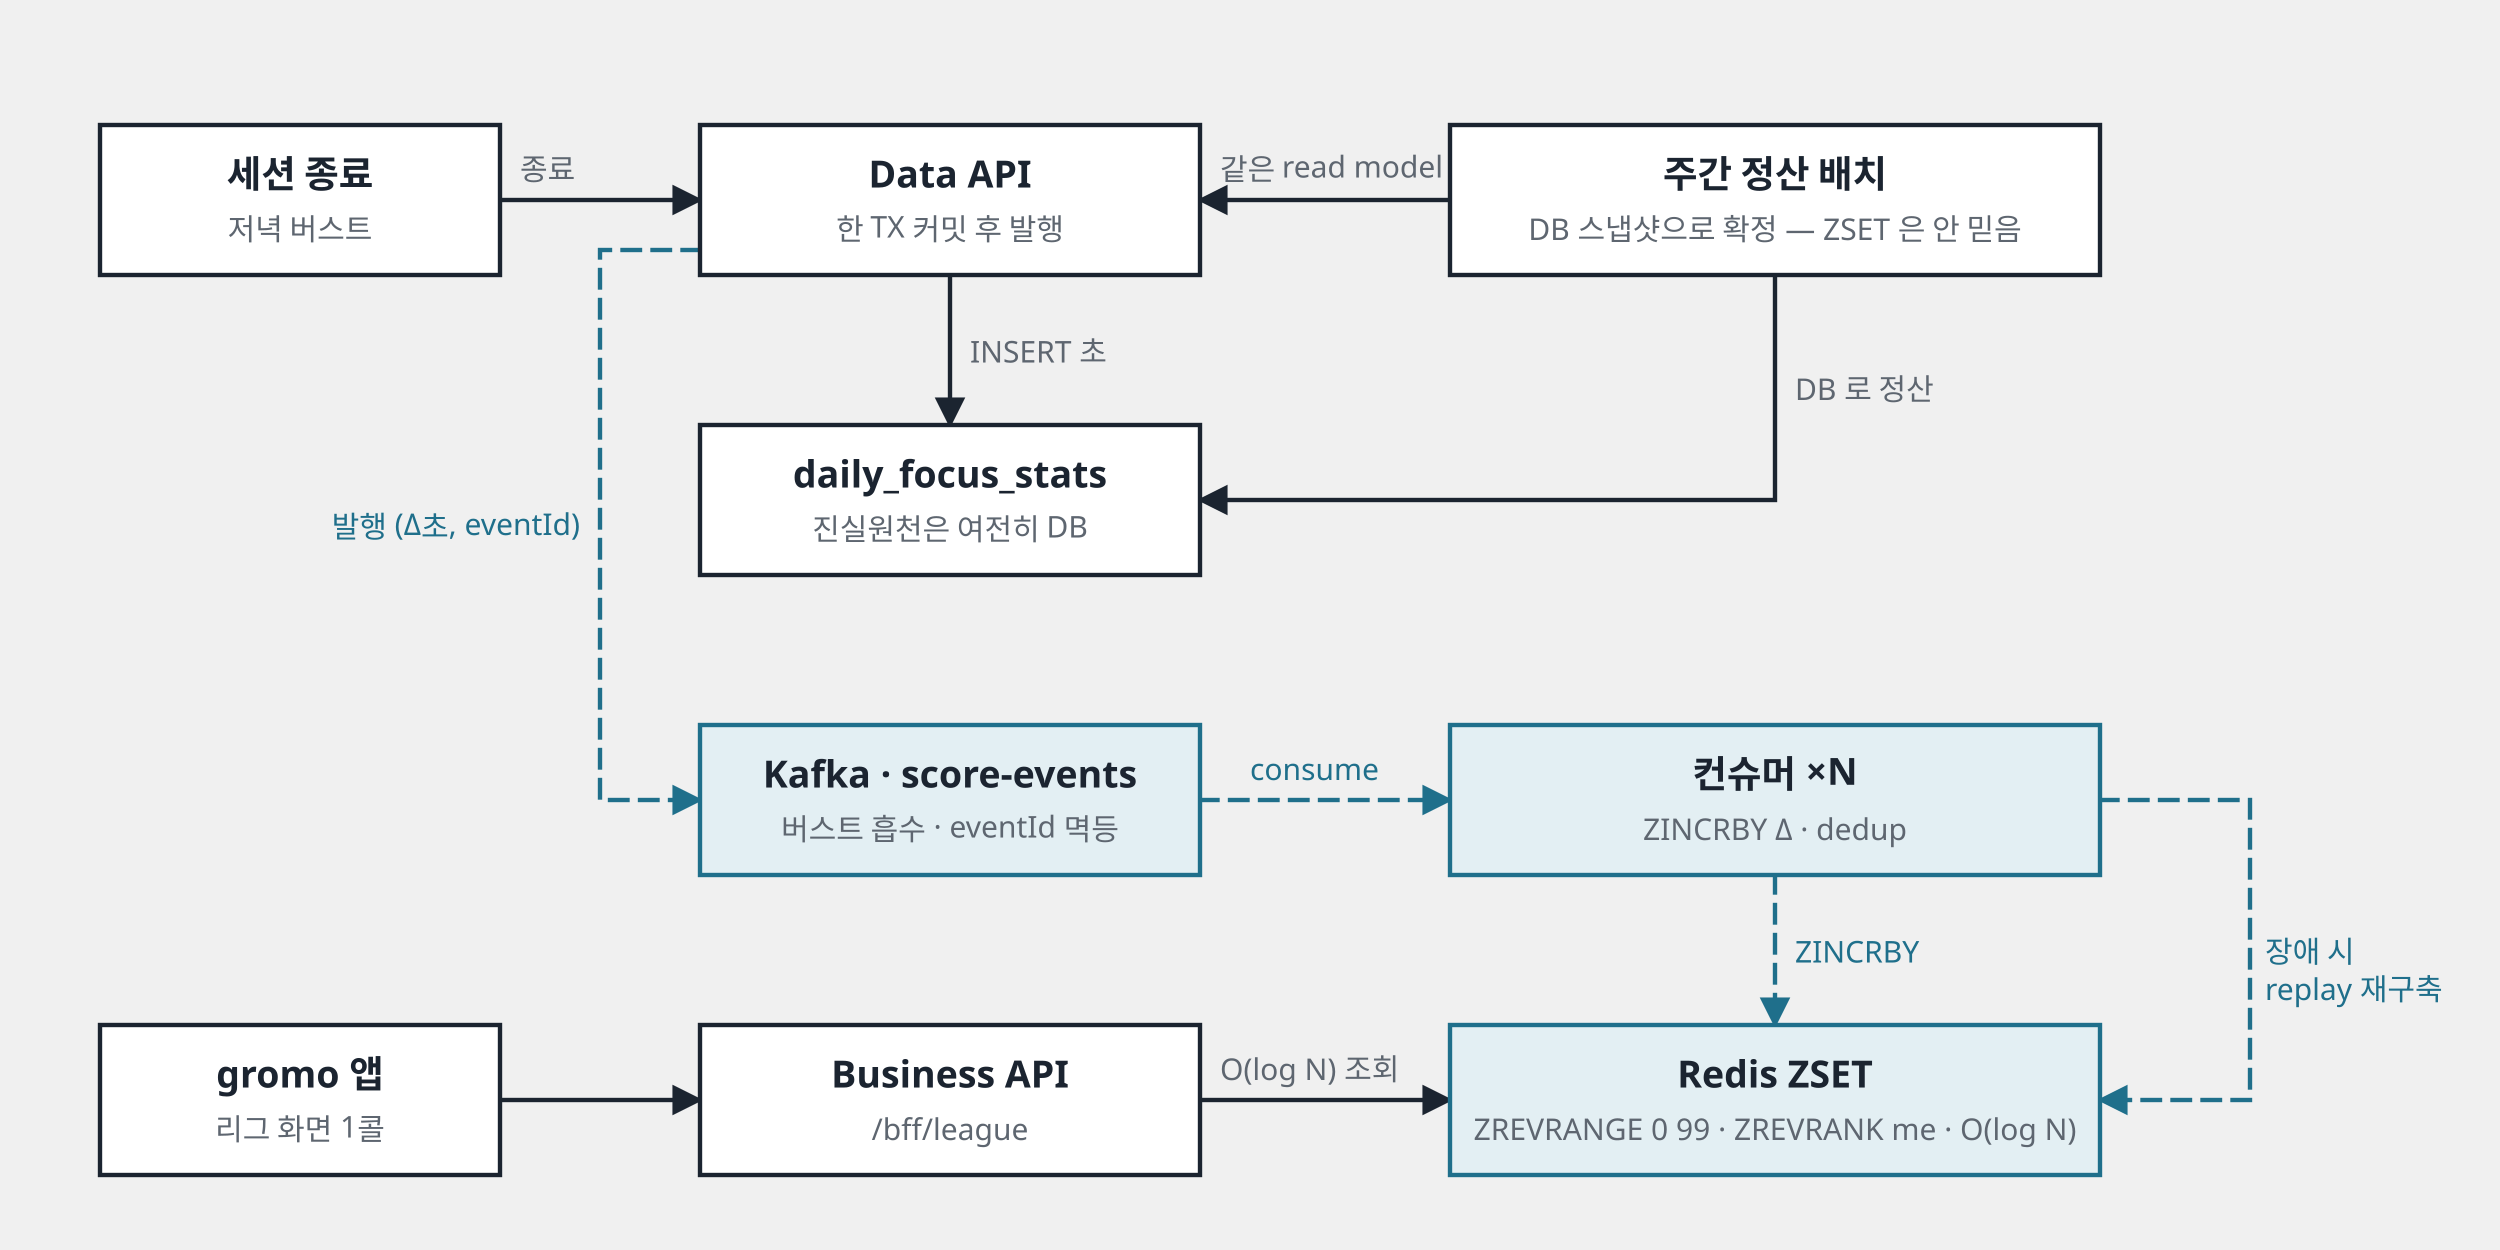
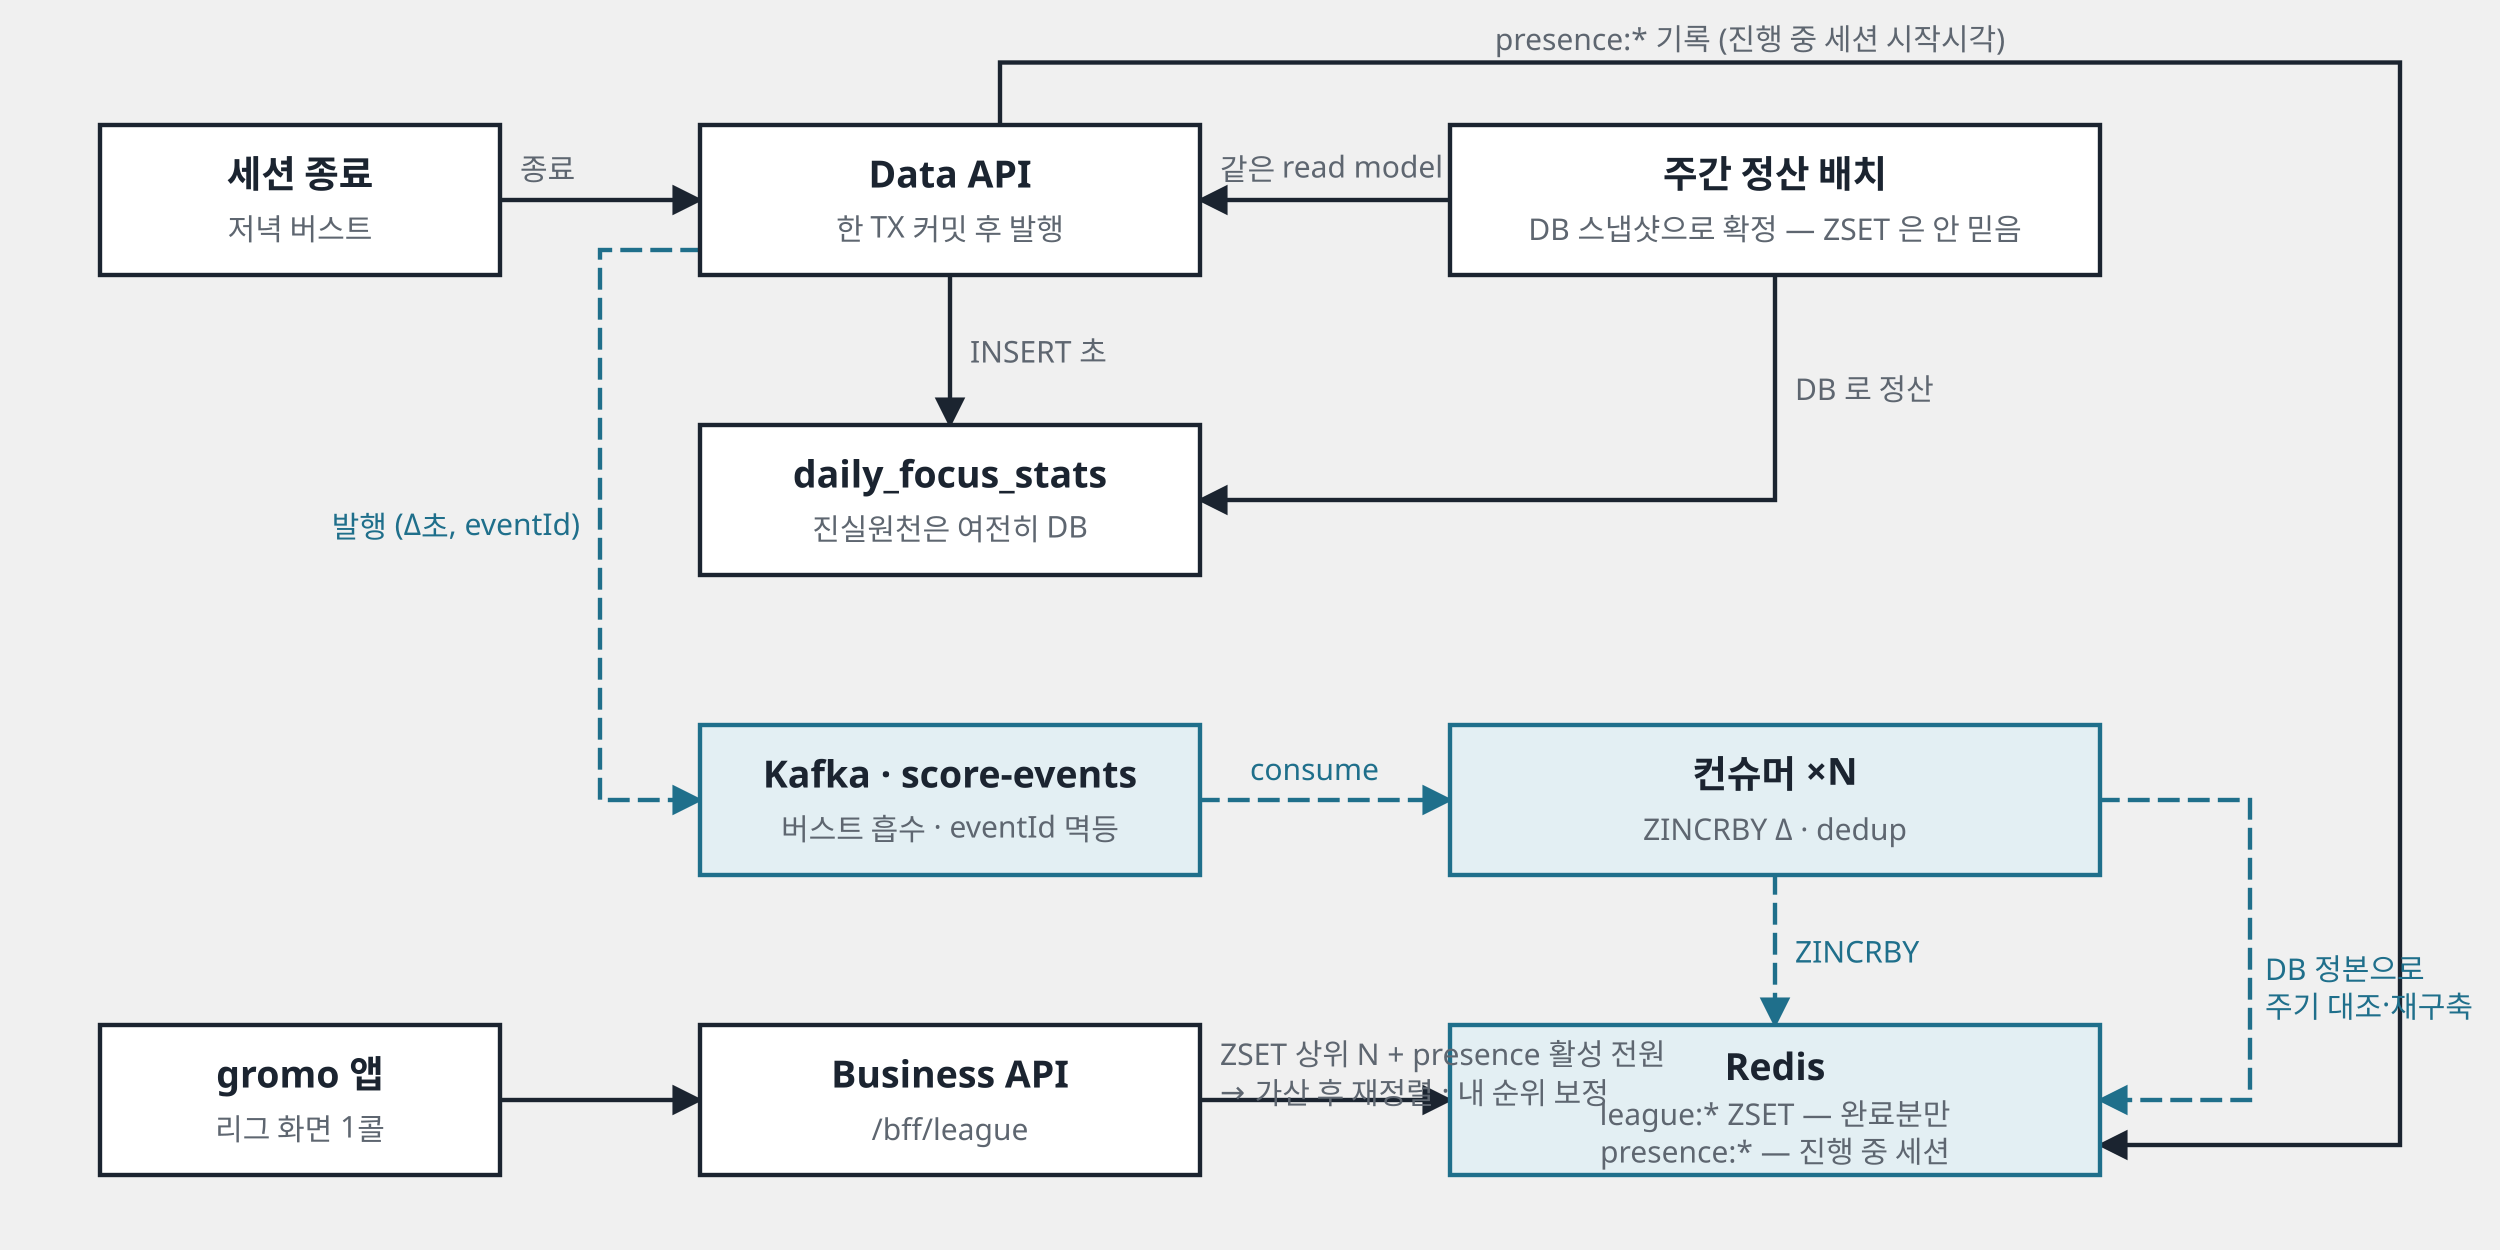
- <svg xmlns="http://www.w3.org/2000/svg" font-family="IBM Plex Sans KR, Apple SD Gothic Neo, sans-serif" viewBox="0 0 1000 500" role="img" aria-label="Target-2: 세션 종료가 score-events 를 Kafka 에 발행, 컨슈머가 Redis ZSET 을 ZINCRBY, Business API 는 ZREVRANGE·ZREVRANK 로 O(log N) 조회, 진실원천은 DB, 장애 시 replay">
+ <svg xmlns="http://www.w3.org/2000/svg" font-family="IBM Plex Sans KR, Apple SD Gothic Neo, sans-serif" viewBox="0 0 1000 500" role="img" aria-label="Target-2: 세션 종료가 score-events 를 Kafka 에 발행, 컨슈머가 Redis ZSET(완료분)을 ZINCRBY, Data API 는 진행 중 세션을 presence 로 기록, Business API 는 ZSET 상위 N 과 presence 활성 유저 전원을 후보로 합쳐 가산·재정렬, 진실원천은 DB, 장애 시 DB 정본으로 재구축">
  <defs>
    <marker id="rc" viewBox="0 0 10 10" refX="9" refY="5" markerWidth="7" markerHeight="7" orient="auto">
      <path d="M0,0 L10,5 L0,10 z" fill="#1B2430" />
    </marker>
    <marker id="rcd" viewBox="0 0 10 10" refX="9" refY="5" markerWidth="7" markerHeight="7" orient="auto">
      <path d="M0,0 L10,5 L0,10 z" fill="#1F6F8B" />
    </marker>
  </defs>
  <g stroke="#1B2430" stroke-width="1.75" fill="none" stroke-linejoin="miter" stroke-linecap="square">
    <path d="M200,80 H280" marker-end="url(#rc)" />
    <path d="M380,110 V170" marker-end="url(#rc)" />
    <path d="M580,80 H480" marker-end="url(#rc)" />
    <path d="M710,110 V200 H480" marker-end="url(#rc)" />
+     <path d="M400,50 V25 H960 V458 H840" marker-end="url(#rc)" />
    <path d="M200,440 H280" marker-end="url(#rc)" />
    <path d="M480,440 H580" marker-end="url(#rc)" />
  </g>
  <g stroke="#1F6F8B" stroke-width="1.75" fill="none" stroke-dasharray="7 5" stroke-linejoin="miter" stroke-linecap="square">
    <path d="M280,100 H240 V320 H280" marker-end="url(#rcd)" />
    <path d="M480,320 H580" marker-end="url(#rcd)" />
    <path d="M710,350 V410" marker-end="url(#rcd)" />
    <path d="M840,320 H900 V440 H840" marker-end="url(#rcd)" />
  </g>
  <g stroke="#1B2430" stroke-width="1.75" fill="#FFFFFF">
    <rect x="40" y="50" width="160" height="60" />
    <rect x="280" y="50" width="200" height="60" />
    <rect x="580" y="50" width="260" height="60" />
    <rect x="280" y="170" width="200" height="60" />
    <rect x="280" y="290" width="200" height="60" fill="#E3EFF3" stroke="#1F6F8B" />
    <rect x="580" y="290" width="260" height="60" fill="#E3EFF3" stroke="#1F6F8B" />
    <rect x="40" y="410" width="160" height="60" />
    <rect x="280" y="410" width="200" height="60" />
    <rect x="580" y="410" width="260" height="60" fill="#E3EFF3" stroke="#1F6F8B" />
  </g>
  <g font-size="15" font-weight="600" text-anchor="middle" fill="#1B2430">
    <text x="120" y="75">세션 종료</text>
    <text x="120" y="96" font-size="12" font-weight="400" fill="#5E6670">저녁 버스트</text>
    <text x="380" y="75">Data API</text>
    <text x="380" y="96" font-size="12" font-weight="400" fill="#5E6670">한 TX 커밋 후 발행</text>
    <text x="710" y="75">주간 정산 배치</text>
    <text x="710" y="96" font-size="12" font-weight="400" fill="#5E6670">DB 스냅샷으로 확정 — ZSET 은 안 믿음</text>
    <text x="380" y="195">daily_focus_stats</text>
    <text x="380" y="216" font-size="12" font-weight="400" fill="#5E6670">진실원천은 여전히 DB</text>
    <text x="380" y="315">Kafka · score-events</text>
    <text x="380" y="336" font-size="12" font-weight="400" fill="#5E6670">버스트 흡수 · eventId 멱등</text>
    <text x="710" y="315">컨슈머 ×N</text>
    <text x="710" y="336" font-size="12" font-weight="400" fill="#5E6670">ZINCRBY Δ · dedup</text>
    <text x="120" y="435">gromo 앱</text>
    <text x="120" y="456" font-size="12" font-weight="400" fill="#5E6670">리그 화면 1콜</text>
    <text x="380" y="435">Business API</text>
    <text x="380" y="456" font-size="12" font-weight="400" fill="#5E6670">/bff/league</text>
-     <text x="710" y="435">Redis ZSET</text>
-     <text x="710" y="456" font-size="12" font-weight="400" fill="#5E6670">ZREVRANGE 0 99 · ZREVRANK me · O(log N)</text>
+     <text x="710" y="432">Redis</text>
+     <text x="710" y="450" font-size="12" font-weight="400" fill="#5E6670">league:* ZSET — 완료분만</text>
+     <text x="710" y="465" font-size="12" font-weight="400" fill="#5E6670">presence:* — 진행 중 세션</text>
  </g>
  <g font-size="12" fill="#5E6670">
    <text x="208" y="72">종료</text>
+     <text x="700" y="20" text-anchor="middle">presence:* 기록 (진행 중 세션 시작시각)</text>
    <text x="388" y="145">INSERT 초</text>
    <text x="488" y="72">같은 read model</text>
    <text x="718" y="160">DB 로 정산</text>
    <text x="232" y="215" text-anchor="end" fill="#1F6F8B">발행 (Δ초, eventId)</text>
    <text x="500" y="312" fill="#1F6F8B">consume</text>
    <text x="718" y="385" fill="#1F6F8B">ZINCRBY</text>
-     <text x="906" y="385" fill="#1F6F8B">장애 시</text>
-     <text x="906" y="400" fill="#1F6F8B">replay 재구축</text>
-     <text x="488" y="432">O(log N) 조회</text>
+     <text x="906" y="392" fill="#1F6F8B">DB 정본으로</text>
+     <text x="906" y="407" fill="#1F6F8B">주기 대조·재구축</text>
+     <text x="488" y="426">ZSET 상위 N + presence 활성 전원</text>
+     <text x="488" y="441">→ 가산 후 재정렬 · 내 순위 보정</text>
  </g>
</svg>
